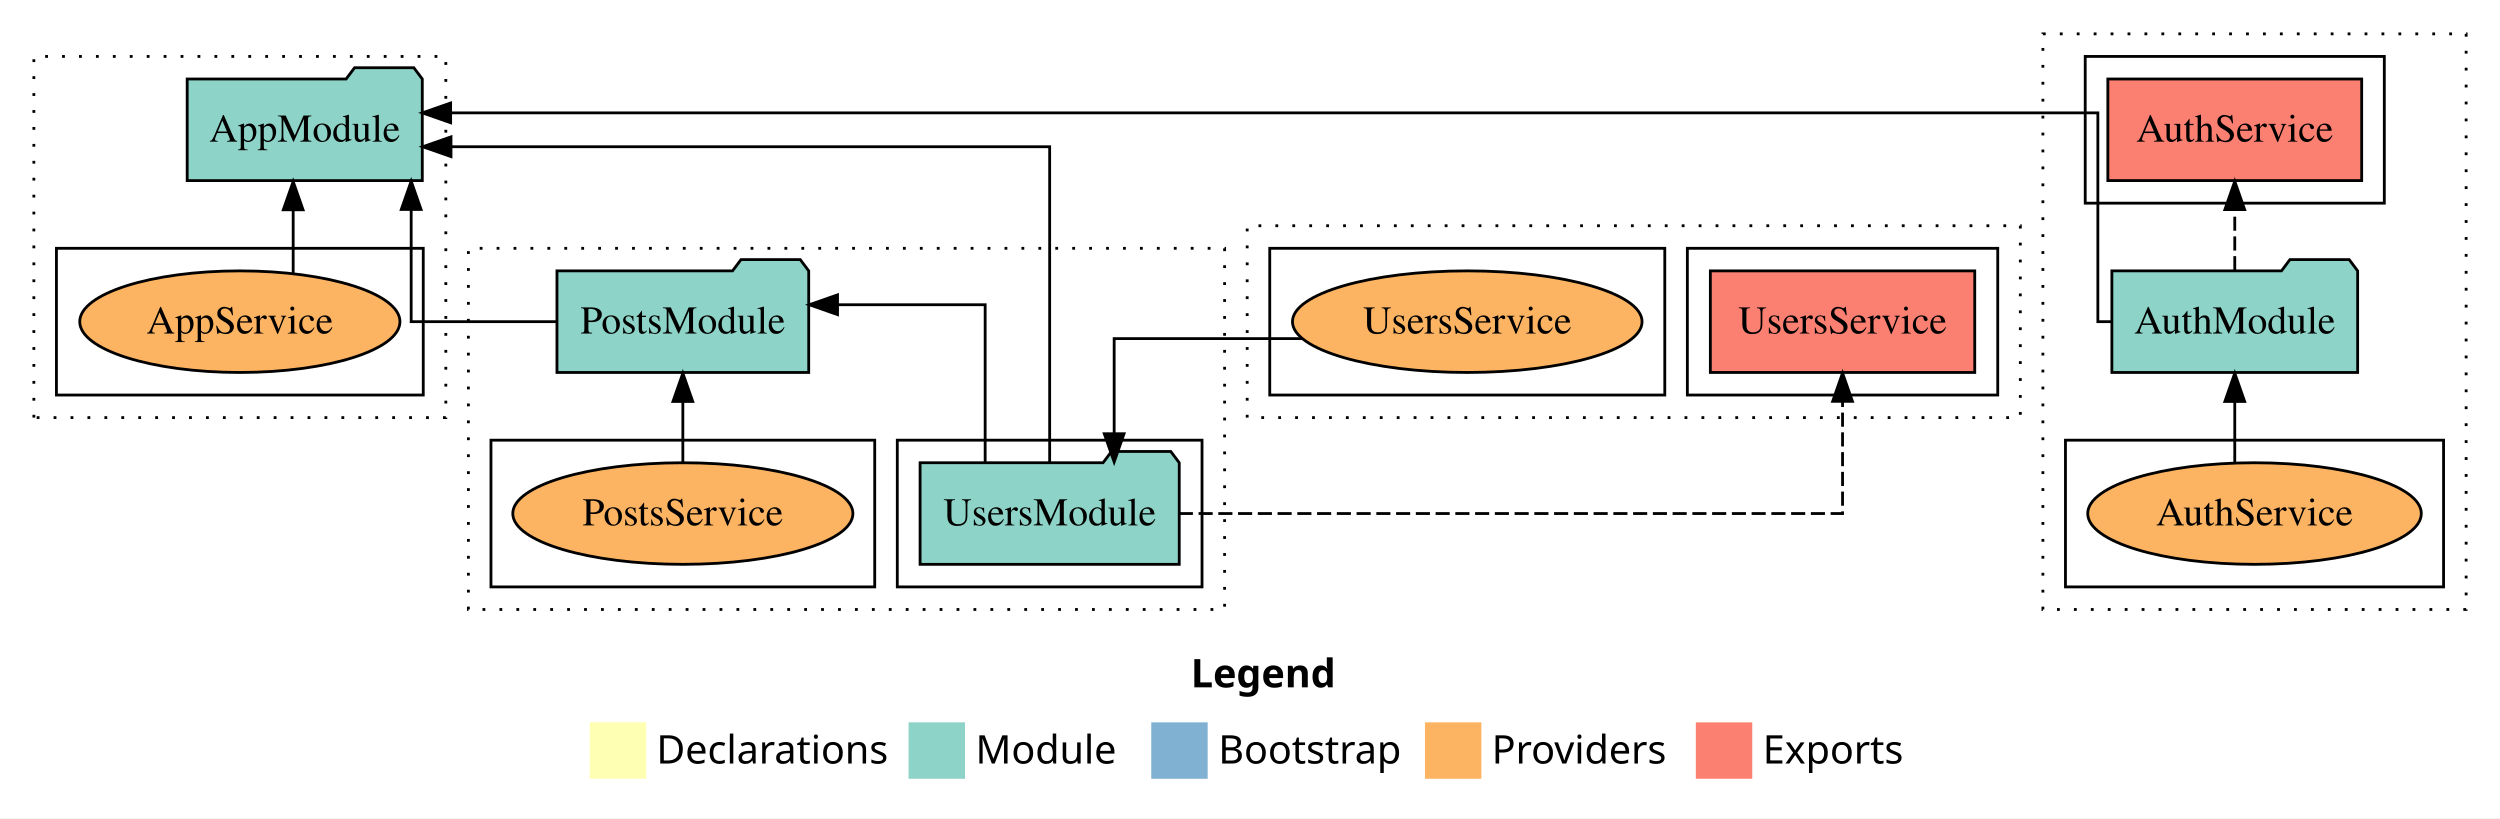
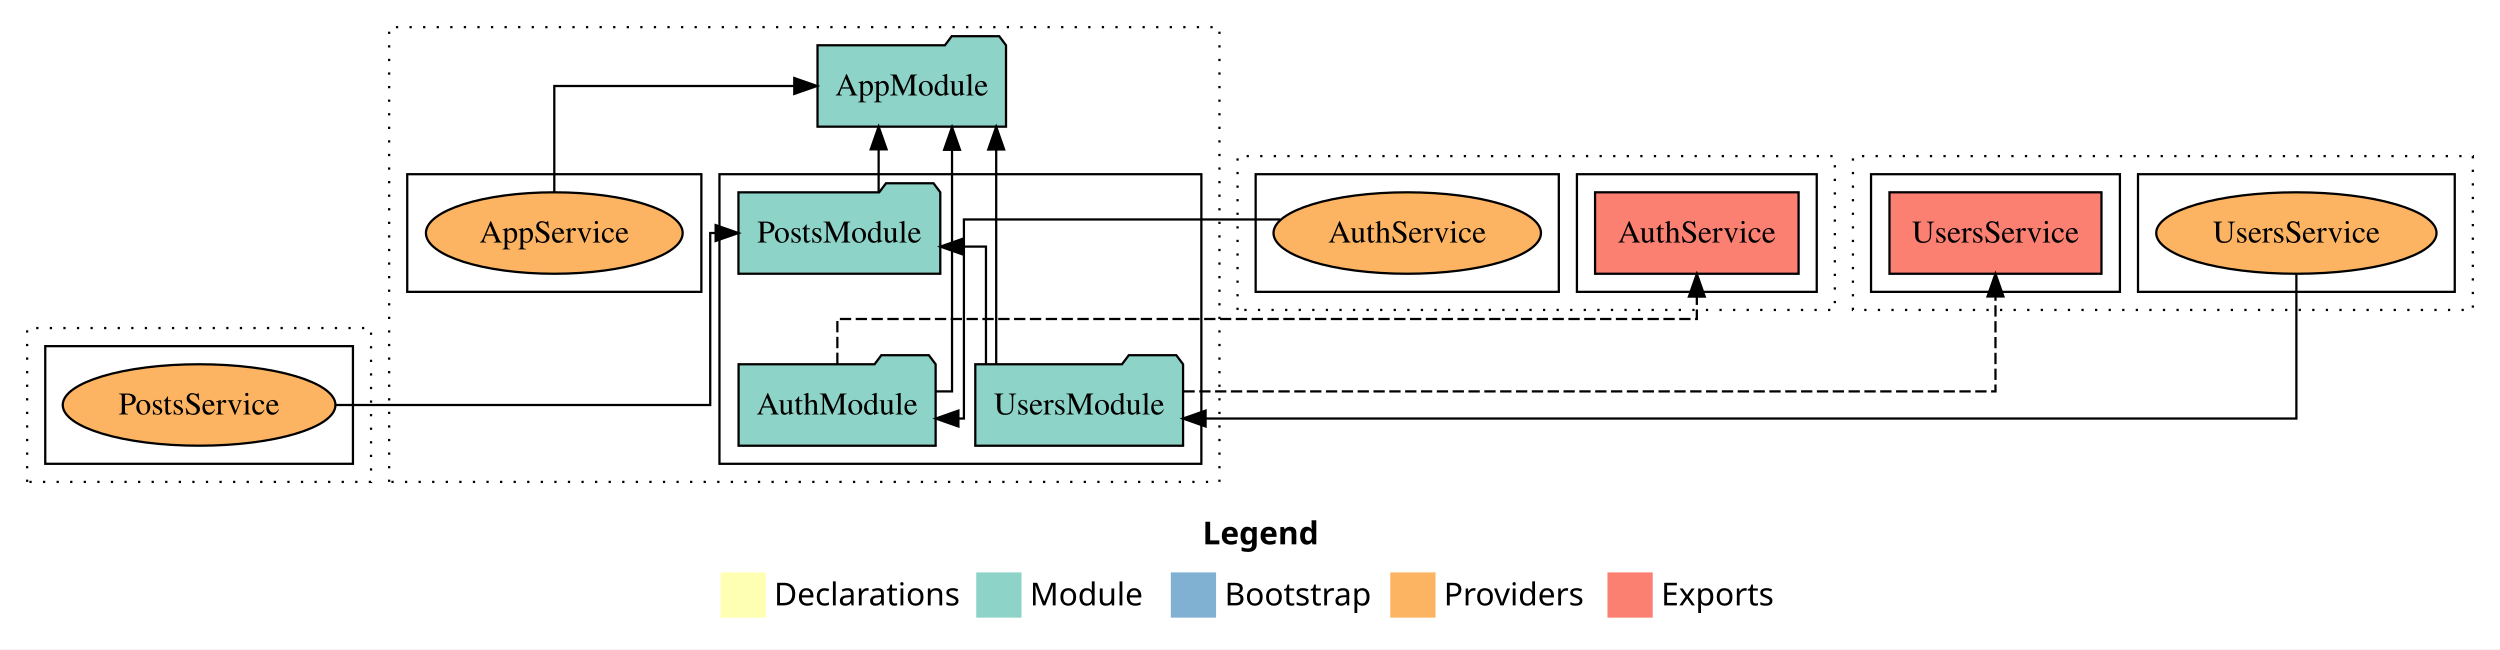
- <svg xmlns="http://www.w3.org/2000/svg" width="886pt" height="290pt" viewBox="0.00 0.00 886.00 290.00">
-   <g id="graph0" class="graph" transform="scale(1 1) rotate(0) translate(4 286)">
-     <polygon fill="white" stroke="transparent" points="-4,4 -4,-286 882,-286 882,4 -4,4" />
-     <text text-anchor="start" x="418.01" y="-42.4" font-family="Times-12" font-weight="bold" font-size="14.00">Legend</text>
-     <polygon fill="#ffffb3" stroke="transparent" points="205,-10 205,-30 225,-30 225,-10 205,-10" />
-     <text text-anchor="start" x="228.63" y="-15.4" font-family="Times-12" font-size="14.00">  Declarations</text>
-     <polygon fill="#8dd3c7" stroke="transparent" points="318,-10 318,-30 338,-30 338,-10 318,-10" />
-     <text text-anchor="start" x="341.73" y="-15.4" font-family="Times-12" font-size="14.00">  Module</text>
-     <polygon fill="#80b1d3" stroke="transparent" points="404,-10 404,-30 424,-30 424,-10 404,-10" />
-     <text text-anchor="start" x="427.78" y="-15.4" font-family="Times-12" font-size="14.00">  Bootstrap</text>
-     <polygon fill="#fdb462" stroke="transparent" points="501,-10 501,-30 521,-30 521,-10 501,-10" />
-     <text text-anchor="start" x="524.67" y="-15.4" font-family="Times-12" font-size="14.00">  Providers</text>
-     <polygon fill="#fb8072" stroke="transparent" points="597,-10 597,-30 617,-30 617,-10 597,-10" />
-     <text text-anchor="start" x="620.73" y="-15.4" font-family="Times-12" font-size="14.00">  Exports</text>
+ <svg xmlns="http://www.w3.org/2000/svg" width="1105pt" height="287pt" viewBox="0.00 0.00 1105.00 287.00">
+   <g id="graph0" class="graph" transform="scale(1 1) rotate(0) translate(4 283)">
+     <polygon fill="white" stroke="transparent" points="-4,4 -4,-283 1101,-283 1101,4 -4,4" />
+     <text text-anchor="start" x="527.51" y="-42.4" font-family="Times-12" font-weight="bold" font-size="14.00">Legend</text>
+     <polygon fill="#ffffb3" stroke="transparent" points="314.5,-10 314.5,-30 334.5,-30 334.5,-10 314.5,-10" />
+     <text text-anchor="start" x="338.13" y="-15.4" font-family="Times-12" font-size="14.00">  Declarations</text>
+     <polygon fill="#8dd3c7" stroke="transparent" points="427.5,-10 427.5,-30 447.5,-30 447.5,-10 427.5,-10" />
+     <text text-anchor="start" x="451.23" y="-15.4" font-family="Times-12" font-size="14.00">  Module</text>
+     <polygon fill="#80b1d3" stroke="transparent" points="513.5,-10 513.5,-30 533.5,-30 533.5,-10 513.5,-10" />
+     <text text-anchor="start" x="537.28" y="-15.4" font-family="Times-12" font-size="14.00">  Bootstrap</text>
+     <polygon fill="#fdb462" stroke="transparent" points="610.5,-10 610.5,-30 630.5,-30 630.5,-10 610.5,-10" />
+     <text text-anchor="start" x="634.17" y="-15.4" font-family="Times-12" font-size="14.00">  Providers</text>
+     <polygon fill="#fb8072" stroke="transparent" points="706.5,-10 706.5,-30 726.5,-30 726.5,-10 706.5,-10" />
+     <text text-anchor="start" x="730.23" y="-15.4" font-family="Times-12" font-size="14.00">  Exports</text>
+     <g id="clust1" class="cluster">
+       <polygon fill="none" stroke="black" stroke-dasharray="1,5" points="168,-70 168,-271 535,-271 535,-70 168,-70" />
+     </g>
+     <g id="clust3" class="cluster">
+       <polygon fill="none" stroke="black" points="314,-78 314,-206 527,-206 527,-78 314,-78" />
+     </g>
+     <g id="clust6" class="cluster">
+       <polygon fill="none" stroke="black" points="176,-154 176,-206 306,-206 306,-154 176,-154" />
+     </g>
    <g id="clust13" class="cluster">
-       <polygon fill="none" stroke="black" stroke-dasharray="1,5" points="162,-70 162,-198 430,-198 430,-70 162,-70" />
-     </g>
-     <g id="clust15" class="cluster">
-       <polygon fill="none" stroke="black" points="314,-78 314,-130 422,-130 422,-78 314,-78" />
+       <polygon fill="none" stroke="black" stroke-dasharray="1,5" points="8,-70 8,-138 160,-138 160,-70 8,-70" />
    </g>
    <g id="clust18" class="cluster">
-       <polygon fill="none" stroke="black" points="170,-78 170,-130 306,-130 306,-78 170,-78" />
+       <polygon fill="none" stroke="black" points="16,-78 16,-130 152,-130 152,-78 16,-78" />
+     </g>
+     <g id="clust19" class="cluster">
+       <polygon fill="none" stroke="black" stroke-dasharray="1,5" points="815,-146 815,-214 1089,-214 1089,-146 815,-146" />
+     </g>
+     <g id="clust24" class="cluster">
+       <polygon fill="none" stroke="black" points="941,-154 941,-206 1081,-206 1081,-154 941,-154" />
+     </g>
+     <g id="clust22" class="cluster">
+       <polygon fill="none" stroke="black" points="823,-154 823,-206 933,-206 933,-154 823,-154" />
    </g>
    <g id="clust7" class="cluster">
-       <polygon fill="none" stroke="black" stroke-dasharray="1,5" points="720,-70 720,-274 870,-274 870,-70 720,-70" />
+       <polygon fill="none" stroke="black" stroke-dasharray="1,5" points="543,-146 543,-214 807,-214 807,-146 543,-146" />
+     </g>
+     <g id="clust10" class="cluster">
+       <polygon fill="none" stroke="black" points="693,-154 693,-206 799,-206 799,-154 693,-154" />
    </g>
    <g id="clust12" class="cluster">
-       <polygon fill="none" stroke="black" points="728,-78 728,-130 862,-130 862,-78 728,-78" />
-     </g>
-     <g id="clust10" class="cluster">
-       <polygon fill="none" stroke="black" points="735,-214 735,-266 841,-266 841,-214 735,-214" />
-     </g>
-     <g id="clust19" class="cluster">
-       <polygon fill="none" stroke="black" stroke-dasharray="1,5" points="438,-138 438,-206 712,-206 712,-138 438,-138" />
-     </g>
-     <g id="clust22" class="cluster">
-       <polygon fill="none" stroke="black" points="594,-146 594,-198 704,-198 704,-146 594,-146" />
-     </g>
-     <g id="clust24" class="cluster">
-       <polygon fill="none" stroke="black" points="446,-146 446,-198 586,-198 586,-146 446,-146" />
-     </g>
-     <g id="clust1" class="cluster">
-       <polygon fill="none" stroke="black" stroke-dasharray="1,5" points="8,-138 8,-266 154,-266 154,-138 8,-138" />
-     </g>
-     <g id="clust6" class="cluster">
-       <polygon fill="none" stroke="black" points="16,-146 16,-198 146,-198 146,-146 16,-146" />
+       <polygon fill="none" stroke="black" points="551,-154 551,-206 685,-206 685,-154 551,-154" />
    </g>
    <g id="node1" class="node">
-       <polygon fill="#8dd3c7" stroke="black" points="831.55,-190 828.55,-194 807.55,-194 804.55,-190 744.45,-190 744.45,-154 831.55,-154 831.55,-190" />
-       <text text-anchor="middle" x="788" y="-167.8" font-family="Times,serif" font-size="14.00">AuthModule</text>
+       <polygon fill="#8dd3c7" stroke="black" points="409.55,-122 406.55,-126 385.55,-126 382.55,-122 322.45,-122 322.45,-86 409.55,-86 409.55,-122" />
+       <text text-anchor="middle" x="366" y="-99.8" font-family="Times,serif" font-size="14.00">AuthModule</text>
    </g>
    <g id="node4" class="node">
-       <polygon fill="#8dd3c7" stroke="black" points="145.66,-258 142.66,-262 121.66,-262 118.66,-258 62.34,-258 62.34,-222 145.66,-222 145.66,-258" />
-       <text text-anchor="middle" x="104" y="-235.8" font-family="Times,serif" font-size="14.00">AppModule</text>
+       <polygon fill="#8dd3c7" stroke="black" points="440.66,-263 437.66,-267 416.66,-267 413.66,-263 357.34,-263 357.34,-227 440.66,-227 440.66,-263" />
+       <text text-anchor="middle" x="399" y="-240.8" font-family="Times,serif" font-size="14.00">AppModule</text>
    </g>
    <g id="edge1" class="edge">
-       <path fill="none" stroke="black" d="M744.31,-172C741.33,-172 739.48,-172 739.48,-172 739.48,-172 739.48,-246 739.48,-246 739.48,-246 155.7,-246 155.7,-246" />
-       <polygon fill="black" stroke="black" points="155.7,-242.5 145.7,-246 155.7,-249.5 155.7,-242.5" />
+       <path fill="none" stroke="black" d="M409.74,-110C414.01,-110 416.8,-110 416.8,-110 416.8,-110 416.8,-216.79 416.8,-216.79" />
+       <polygon fill="black" stroke="black" points="413.3,-216.79 416.8,-226.79 420.3,-216.79 413.3,-216.79" />
    </g>
    <g id="node6" class="node">
-       <polygon fill="#fb8072" stroke="black" points="832.98,-258 743.02,-258 743.02,-222 832.98,-222 832.98,-258" />
-       <text text-anchor="middle" x="788" y="-235.8" font-family="Times,serif" font-size="14.00">AuthService </text>
+       <polygon fill="#fb8072" stroke="black" points="790.98,-198 701.02,-198 701.02,-162 790.98,-162 790.98,-198" />
+       <text text-anchor="middle" x="746" y="-175.8" font-family="Times,serif" font-size="14.00">AuthService </text>
    </g>
    <g id="edge5" class="edge">
-       <path fill="none" stroke="black" stroke-dasharray="5,2" d="M788,-190.22C788,-190.22 788,-211.73 788,-211.73" />
-       <polygon fill="black" stroke="black" points="784.5,-211.73 788,-221.73 791.5,-211.73 784.5,-211.73" />
+       <path fill="none" stroke="black" stroke-dasharray="5,2" d="M366.11,-122.11C366.11,-131.9 366.11,-142 366.11,-142 366.11,-142 746,-142 746,-142 746,-142 746,-151.89 746,-151.89" />
+       <polygon fill="black" stroke="black" points="742.5,-151.89 746,-161.89 749.5,-151.89 742.5,-151.89" />
    </g>
    <g id="node2" class="node">
-       <polygon fill="#8dd3c7" stroke="black" points="282.61,-190 279.61,-194 258.61,-194 255.61,-190 193.39,-190 193.39,-154 282.61,-154 282.61,-190" />
-       <text text-anchor="middle" x="238" y="-167.8" font-family="Times,serif" font-size="14.00">PostsModule</text>
+       <polygon fill="#8dd3c7" stroke="black" points="411.61,-198 408.61,-202 387.61,-202 384.61,-198 322.39,-198 322.39,-162 411.61,-162 411.61,-198" />
+       <text text-anchor="middle" x="367" y="-175.8" font-family="Times,serif" font-size="14.00">PostsModule</text>
    </g>
    <g id="edge2" class="edge">
-       <path fill="none" stroke="black" d="M193.24,-172C168.1,-172 141.72,-172 141.72,-172 141.72,-172 141.72,-211.78 141.72,-211.78" />
-       <polygon fill="black" stroke="black" points="138.22,-211.78 141.72,-221.78 145.22,-211.78 138.22,-211.78" />
+       <path fill="none" stroke="black" d="M384.36,-198.11C384.36,-198.11 384.36,-216.99 384.36,-216.99" />
+       <polygon fill="black" stroke="black" points="380.86,-216.99 384.36,-226.99 387.86,-216.99 380.86,-216.99" />
    </g>
    <g id="node3" class="node">
-       <polygon fill="#8dd3c7" stroke="black" points="413.92,-122 410.92,-126 389.92,-126 386.92,-122 322.08,-122 322.08,-86 413.92,-86 413.92,-122" />
-       <text text-anchor="middle" x="368" y="-99.8" font-family="Times,serif" font-size="14.00">UsersModule</text>
+       <polygon fill="#8dd3c7" stroke="black" points="518.92,-122 515.92,-126 494.92,-126 491.92,-122 427.08,-122 427.08,-86 518.92,-86 518.92,-122" />
+       <text text-anchor="middle" x="473" y="-99.8" font-family="Times,serif" font-size="14.00">UsersModule</text>
    </g>
    <g id="edge7" class="edge">
-       <path fill="none" stroke="black" d="M345.14,-122.29C345.14,-144.21 345.14,-178 345.14,-178 345.14,-178 292.82,-178 292.82,-178" />
-       <polygon fill="black" stroke="black" points="292.82,-174.5 282.82,-178 292.82,-181.5 292.82,-174.5" />
+       <path fill="none" stroke="black" d="M431.8,-122.03C431.8,-142.77 431.8,-174 431.8,-174 431.8,-174 421.65,-174 421.65,-174" />
+       <polygon fill="black" stroke="black" points="421.65,-170.5 411.65,-174 421.65,-177.5 421.65,-170.5" />
    </g>
    <g id="edge3" class="edge">
-       <path fill="none" stroke="black" d="M368,-122.08C368,-157.8 368,-234 368,-234 368,-234 155.83,-234 155.83,-234" />
-       <polygon fill="black" stroke="black" points="155.83,-230.5 145.83,-234 155.83,-237.5 155.83,-230.5" />
+       <path fill="none" stroke="black" d="M436.32,-122.14C436.32,-122.14 436.32,-216.93 436.32,-216.93" />
+       <polygon fill="black" stroke="black" points="432.82,-216.92 436.32,-226.93 439.82,-216.93 432.82,-216.92" />
    </g>
    <g id="node9" class="node">
-       <polygon fill="#fb8072" stroke="black" points="695.85,-190 602.15,-190 602.15,-154 695.85,-154 695.85,-190" />
-       <text text-anchor="middle" x="649" y="-167.8" font-family="Times,serif" font-size="14.00">UsersService </text>
+       <polygon fill="#fb8072" stroke="black" points="924.85,-198 831.15,-198 831.15,-162 924.85,-162 924.85,-198" />
+       <text text-anchor="middle" x="878" y="-175.8" font-family="Times,serif" font-size="14.00">UsersService </text>
    </g>
    <g id="edge9" class="edge">
-       <path fill="none" stroke="black" stroke-dasharray="5,2" d="M413.77,-104C493.4,-104 649,-104 649,-104 649,-104 649,-143.78 649,-143.78" />
-       <polygon fill="black" stroke="black" points="645.5,-143.78 649,-153.78 652.5,-143.78 645.5,-143.78" />
+       <path fill="none" stroke="black" stroke-dasharray="5,2" d="M519.06,-110C625.21,-110 878,-110 878,-110 878,-110 878,-151.97 878,-151.97" />
+       <polygon fill="black" stroke="black" points="874.5,-151.97 878,-161.97 881.5,-151.97 874.5,-151.97" />
    </g>
    <g id="node5" class="node">
-       <ellipse fill="#fdb462" stroke="black" cx="81" cy="-172" rx="56.74" ry="18" />
-       <text text-anchor="middle" x="81" y="-167.8" font-family="Times,serif" font-size="14.00">AppService</text>
+       <ellipse fill="#fdb462" stroke="black" cx="241" cy="-180" rx="56.74" ry="18" />
+       <text text-anchor="middle" x="241" y="-175.8" font-family="Times,serif" font-size="14.00">AppService</text>
    </g>
    <g id="edge4" class="edge">
-       <path fill="none" stroke="black" d="M99.9,-189.16C99.9,-189.16 99.9,-211.65 99.9,-211.65" />
-       <polygon fill="black" stroke="black" points="96.4,-211.65 99.9,-221.65 103.4,-211.65 96.4,-211.65" />
+       <path fill="none" stroke="black" d="M241,-198.11C241,-217.34 241,-245 241,-245 241,-245 347.07,-245 347.07,-245" />
+       <polygon fill="black" stroke="black" points="347.07,-248.5 357.07,-245 347.07,-241.5 347.07,-248.5" />
    </g>
    <g id="node7" class="node">
-       <ellipse fill="#fdb462" stroke="black" cx="795" cy="-104" rx="59.11" ry="18" />
-       <text text-anchor="middle" x="795" y="-99.8" font-family="Times,serif" font-size="14.00">AuthService</text>
+       <ellipse fill="#fdb462" stroke="black" cx="618" cy="-180" rx="59.11" ry="18" />
+       <text text-anchor="middle" x="618" y="-175.8" font-family="Times,serif" font-size="14.00">AuthService</text>
    </g>
    <g id="edge6" class="edge">
-       <path fill="none" stroke="black" d="M788,-122.22C788,-122.22 788,-143.73 788,-143.73" />
-       <polygon fill="black" stroke="black" points="784.5,-143.73 788,-153.73 791.5,-143.73 784.5,-143.73" />
+       <path fill="none" stroke="black" d="M561.85,-186C503.94,-186 422.05,-186 422.05,-186 422.05,-186 422.05,-98 422.05,-98 422.05,-98 419.61,-98 419.61,-98" />
+       <polygon fill="black" stroke="black" points="419.61,-94.5 409.61,-98 419.61,-101.5 419.61,-94.5" />
    </g>
    <g id="node8" class="node">
-       <ellipse fill="#fdb462" stroke="black" cx="238" cy="-104" rx="60.27" ry="18" />
-       <text text-anchor="middle" x="238" y="-99.8" font-family="Times,serif" font-size="14.00">PostsService</text>
+       <ellipse fill="#fdb462" stroke="black" cx="84" cy="-104" rx="60.27" ry="18" />
+       <text text-anchor="middle" x="84" y="-99.8" font-family="Times,serif" font-size="14.00">PostsService</text>
    </g>
    <g id="edge8" class="edge">
-       <path fill="none" stroke="black" d="M238,-122.22C238,-122.22 238,-143.73 238,-143.73" />
-       <polygon fill="black" stroke="black" points="234.5,-143.73 238,-153.73 241.5,-143.73 234.5,-143.73" />
+       <path fill="none" stroke="black" d="M144.54,-104C211.46,-104 309.92,-104 309.92,-104 309.92,-104 309.92,-180 309.92,-180 309.92,-180 312.31,-180 312.31,-180" />
+       <polygon fill="black" stroke="black" points="312.31,-183.5 322.31,-180 312.31,-176.5 312.31,-183.5" />
    </g>
    <g id="node10" class="node">
-       <ellipse fill="#fdb462" stroke="black" cx="516" cy="-172" rx="61.95" ry="18" />
-       <text text-anchor="middle" x="516" y="-167.8" font-family="Times,serif" font-size="14.00">UsersService</text>
+       <ellipse fill="#fdb462" stroke="black" cx="1011" cy="-180" rx="61.95" ry="18" />
+       <text text-anchor="middle" x="1011" y="-175.8" font-family="Times,serif" font-size="14.00">UsersService</text>
    </g>
    <g id="edge10" class="edge">
-       <path fill="none" stroke="black" d="M457.46,-166C424.89,-166 390.86,-166 390.86,-166 390.86,-166 390.86,-132.27 390.86,-132.27" />
-       <polygon fill="black" stroke="black" points="394.36,-132.27 390.86,-122.27 387.36,-132.27 394.36,-132.27" />
+       <path fill="none" stroke="black" d="M1011,-161.8C1011,-137.64 1011,-98 1011,-98 1011,-98 528.87,-98 528.87,-98" />
+       <polygon fill="black" stroke="black" points="528.87,-94.5 518.87,-98 528.87,-101.5 528.87,-94.5" />
    </g>
  </g>
</svg>
